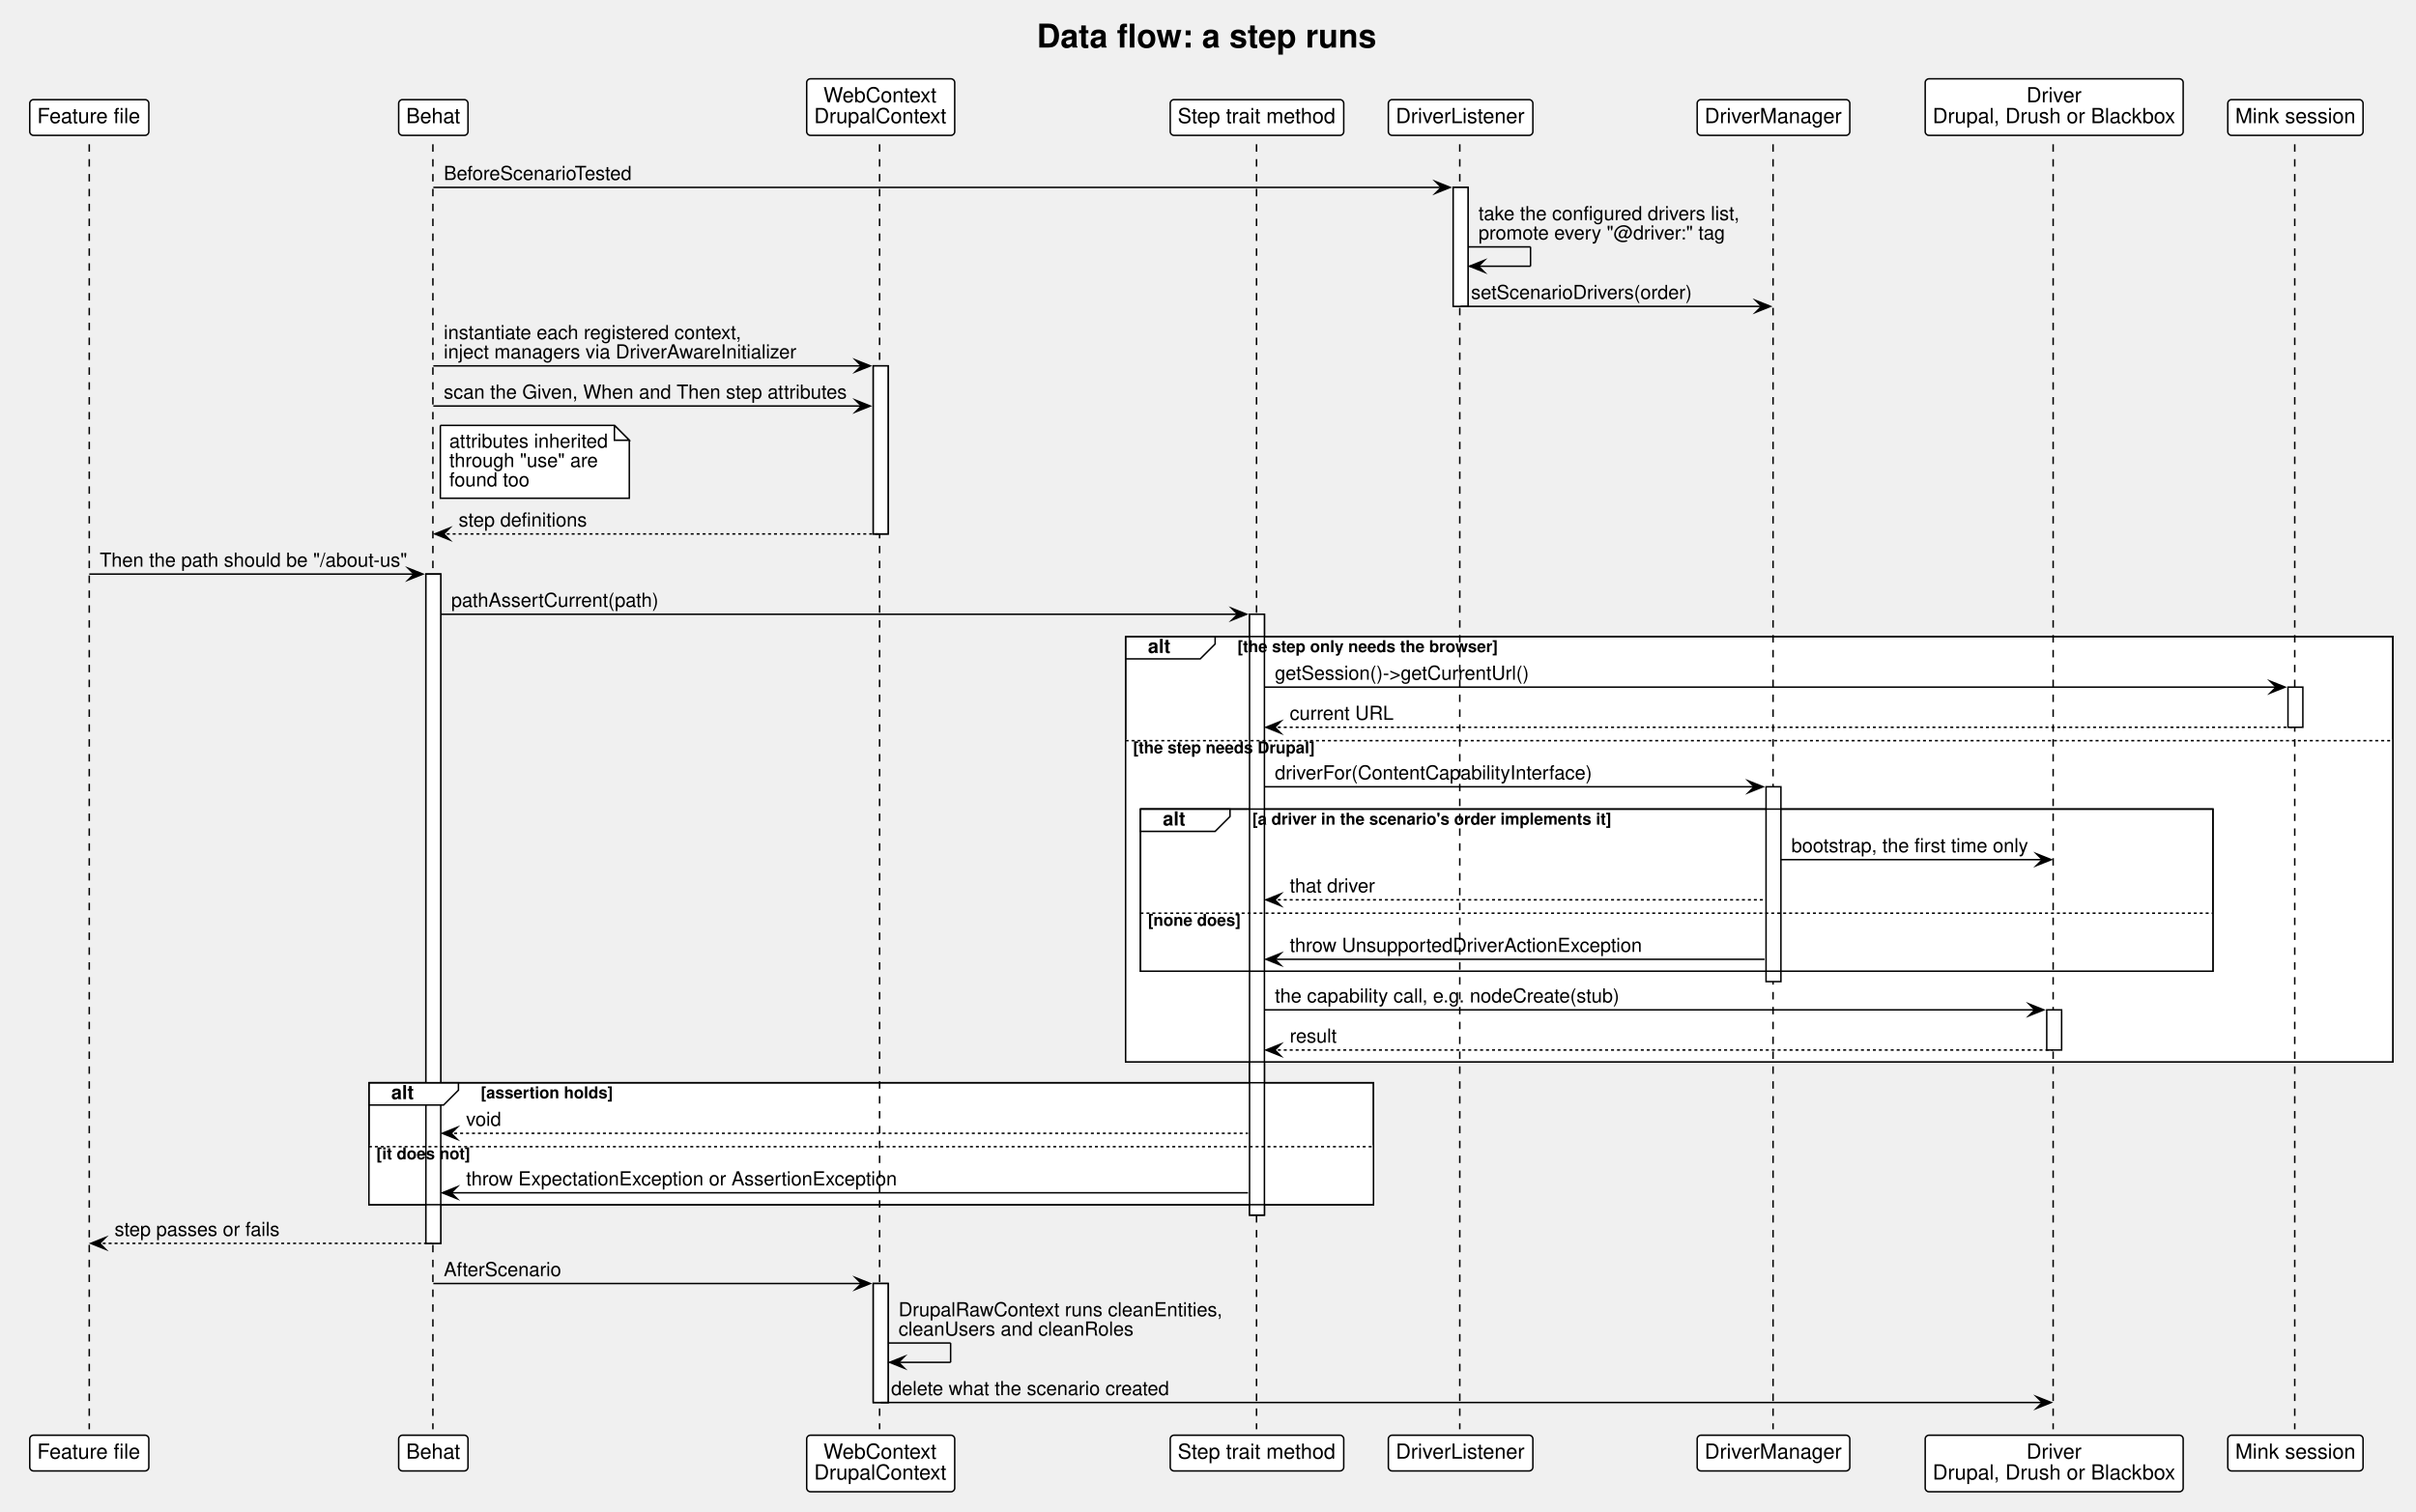
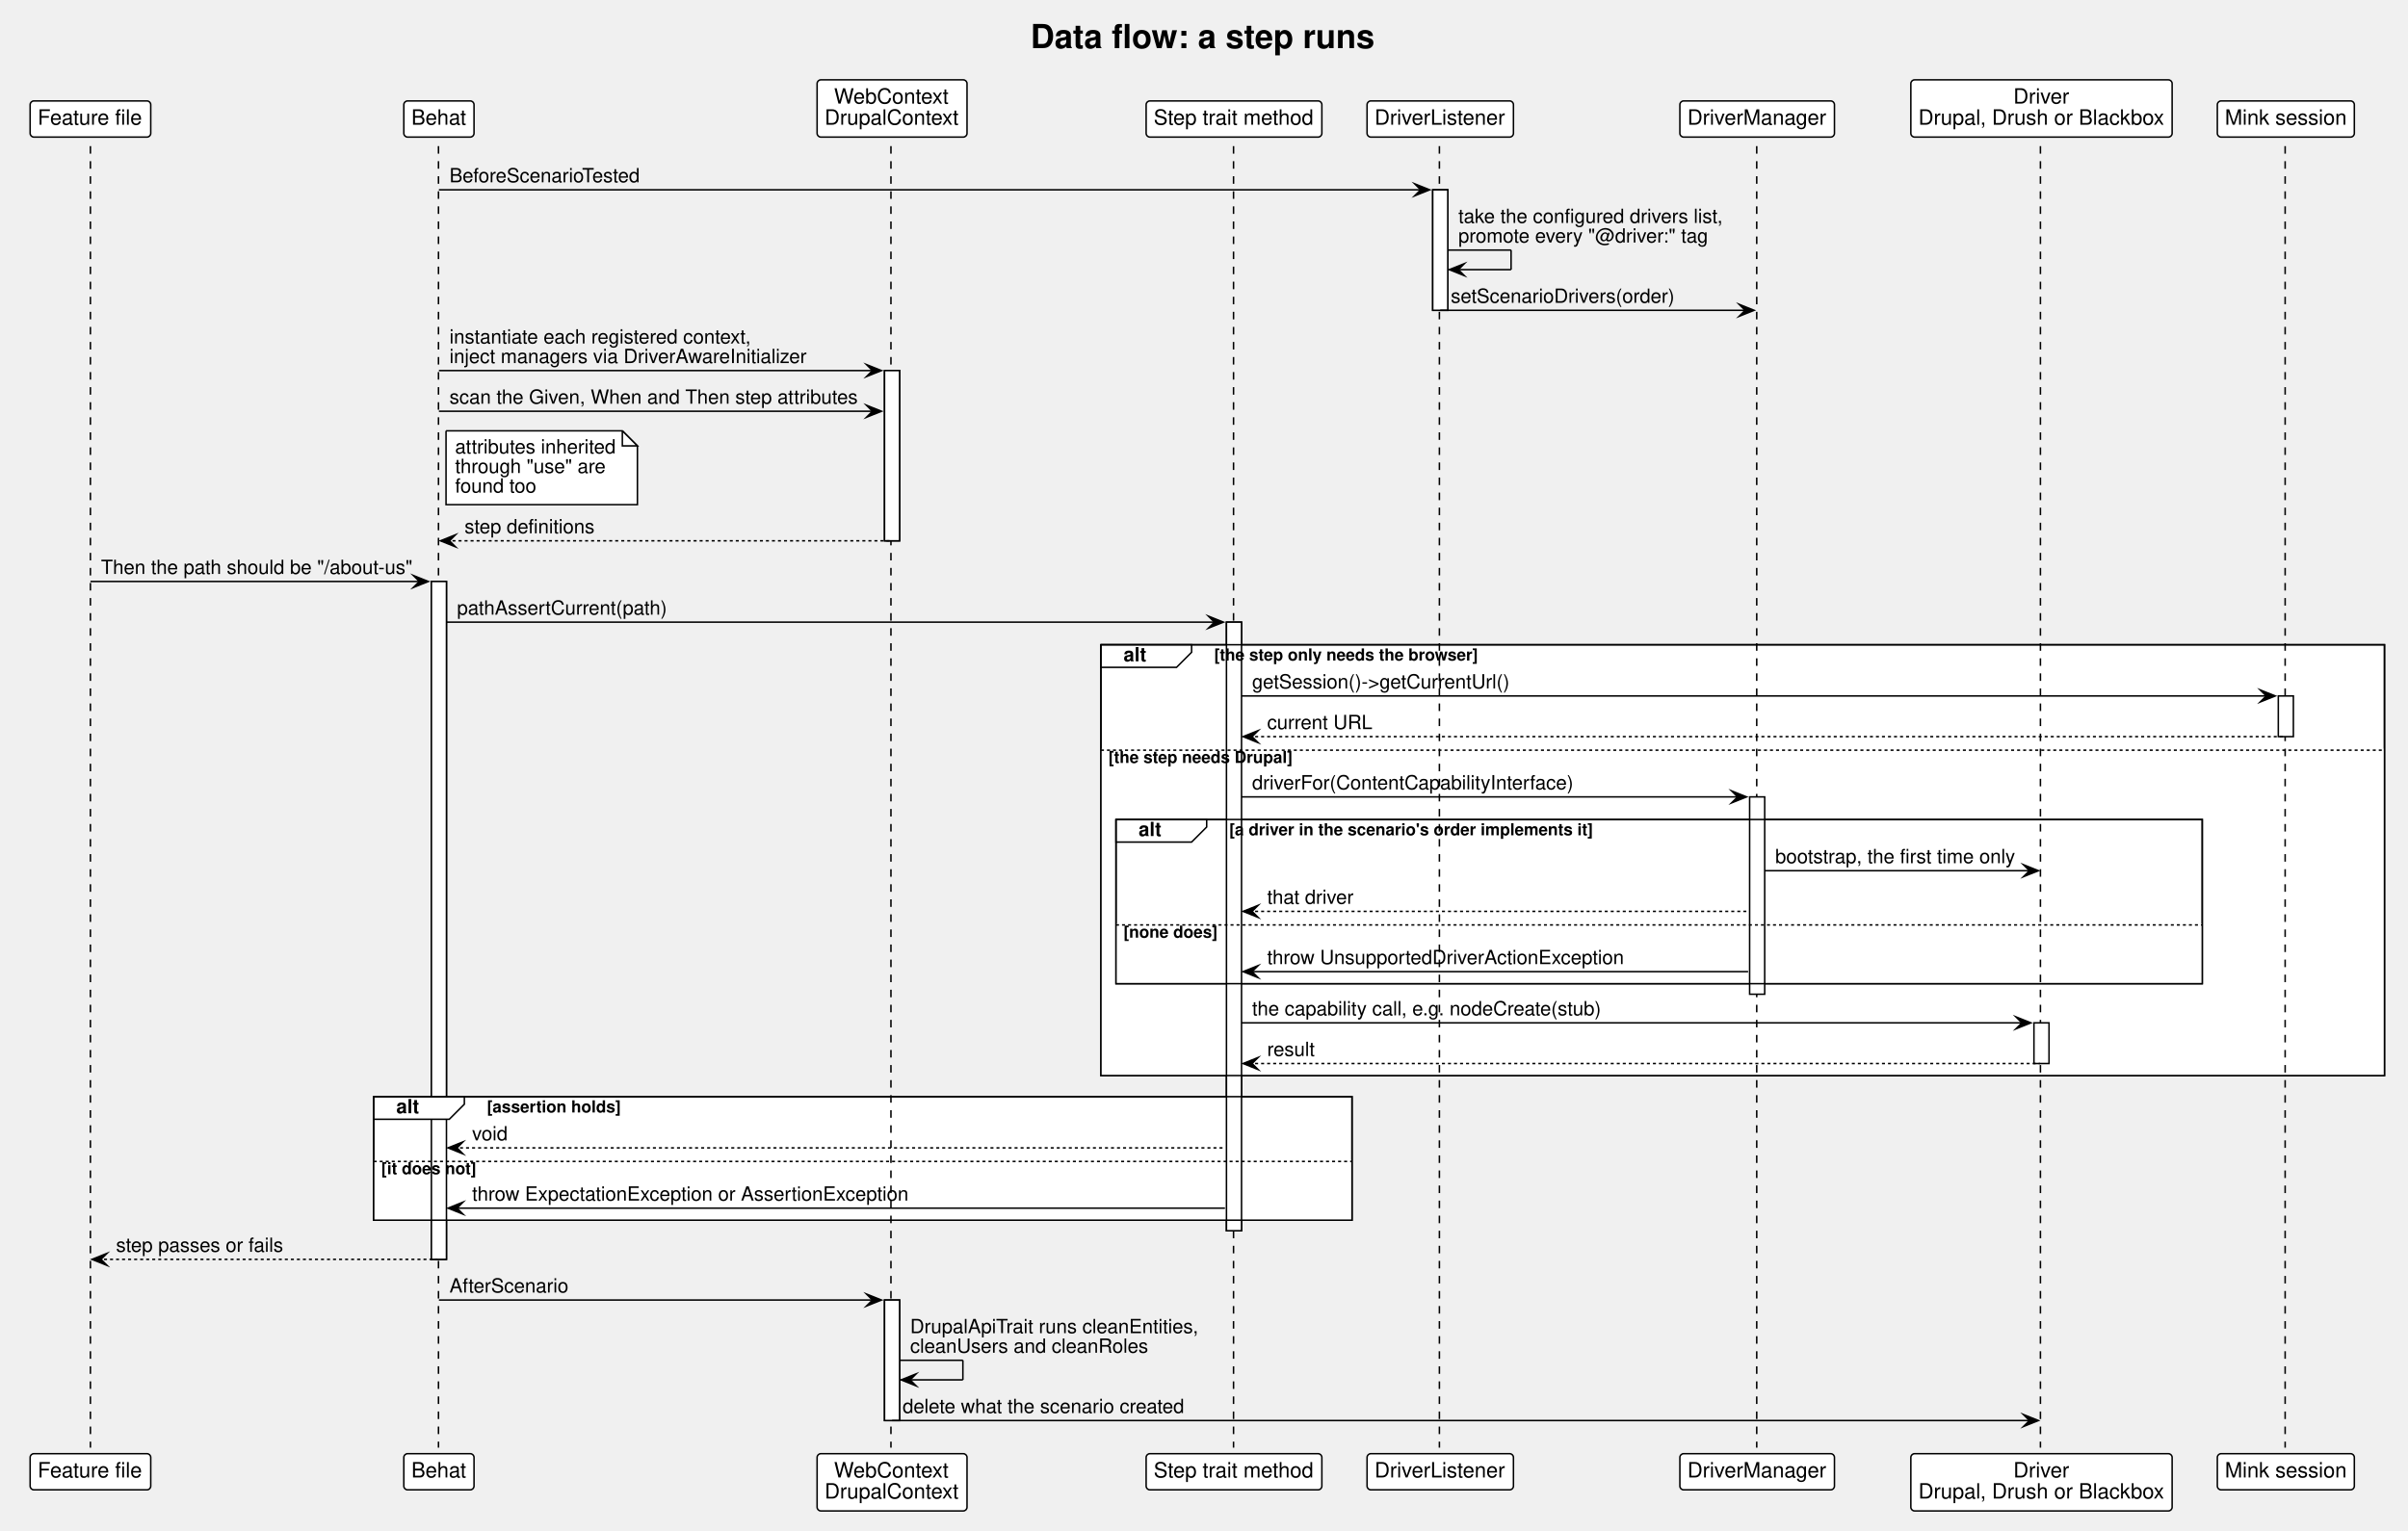
- <svg xmlns="http://www.w3.org/2000/svg" contentStyleType="text/css" data-diagram-type="SEQUENCE" height="1016px" preserveAspectRatio="none" style="width:1624px;height:1016px;background:#FFFFFF;" version="1.1" viewBox="0 0 1624 1016" width="1624px" zoomAndPan="magnify">
+ <svg xmlns="http://www.w3.org/2000/svg" contentStyleType="text/css" data-diagram-type="SEQUENCE" height="1016px" preserveAspectRatio="none" style="width:1598px;height:1016px;background:#FFFFFF;" version="1.1" viewBox="0 0 1598 1016" width="1598px" zoomAndPan="magnify">
  <defs />
  <g>
    <g class="title" data-source-line="11">
-       <text fill="#000000" font-family="Helvetica" font-size="22" font-weight="700" lengthAdjust="spacing" textLength="228.594" x="696.908" y="31.94">Data flow: a step runs</text>
+       <text fill="#000000" font-family="Helvetica" font-size="22" font-weight="700" lengthAdjust="spacing" textLength="228.594" x="683.898" y="31.94">Data flow: a step runs</text>
    </g>
    <g>
      <rect fill="#FFFFFF" height="450" style="stroke:#000000;stroke-width:1;" width="10" x="286.281" y="386" />
    </g>
    <g>
      <rect fill="#FFFFFF" height="113" style="stroke:#000000;stroke-width:1;" width="10" x="586.992" y="246" />
    </g>
    <g>
      <rect fill="#FFFFFF" height="80" style="stroke:#000000;stroke-width:1;" width="10" x="586.992" y="863" />
    </g>
    <g>
-       <rect fill="#FFFFFF" height="404" style="stroke:#000000;stroke-width:1;" width="10" x="839.929" y="413" />
-     </g>
-     <g>
-       <rect fill="#FFFFFF" height="80" style="stroke:#000000;stroke-width:1;" width="10" x="976.805" y="126" />
-     </g>
-     <g>
-       <rect fill="#FFFFFF" height="131" style="stroke:#000000;stroke-width:1;" width="10" x="1187.111" y="529" />
-     </g>
-     <g>
-       <rect fill="#FFFFFF" height="27" style="stroke:#000000;stroke-width:1;" width="10" x="1375.793" y="679" />
-     </g>
-     <g>
-       <rect fill="#FFFFFF" height="27" style="stroke:#000000;stroke-width:1;" width="10" x="1537.951" y="462" />
-     </g>
-     <rect fill="#FFFFFF" height="286" style="stroke:#000000;stroke-width:1;" width="851.787" x="756.623" y="428" />
-     <rect fill="#FFFFFF" height="217" style="stroke:none;stroke-width:1;" width="851.787" x="756.623" y="497" />
-     <rect fill="#FFFFFF" height="109" style="stroke:#000000;stroke-width:1;" width="720.87" x="766.623" y="544" />
-     <rect fill="#FFFFFF" height="40" style="stroke:none;stroke-width:1;" width="720.87" x="766.623" y="613" />
-     <rect fill="#FFFFFF" height="82" style="stroke:#000000;stroke-width:1;" width="675.248" x="247.988" y="728" />
-     <rect fill="#FFFFFF" height="40" style="stroke:none;stroke-width:1;" width="675.248" x="247.988" y="770" />
+       <rect fill="#FFFFFF" height="404" style="stroke:#000000;stroke-width:1;" width="10" x="813.91" y="413" />
+     </g>
+     <g>
+       <rect fill="#FFFFFF" height="80" style="stroke:#000000;stroke-width:1;" width="10" x="950.786" y="126" />
+     </g>
+     <g>
+       <rect fill="#FFFFFF" height="131" style="stroke:#000000;stroke-width:1;" width="10" x="1161.092" y="529" />
+     </g>
+     <g>
+       <rect fill="#FFFFFF" height="27" style="stroke:#000000;stroke-width:1;" width="10" x="1349.773" y="679" />
+     </g>
+     <g>
+       <rect fill="#FFFFFF" height="27" style="stroke:#000000;stroke-width:1;" width="10" x="1511.932" y="462" />
+     </g>
+     <rect fill="#FFFFFF" height="286" style="stroke:#000000;stroke-width:1;" width="851.787" x="730.604" y="428" />
+     <rect fill="#FFFFFF" height="217" style="stroke:none;stroke-width:1;" width="851.787" x="730.604" y="497" />
+     <rect fill="#FFFFFF" height="109" style="stroke:#000000;stroke-width:1;" width="720.87" x="740.604" y="544" />
+     <rect fill="#FFFFFF" height="40" style="stroke:none;stroke-width:1;" width="720.87" x="740.604" y="613" />
+     <rect fill="#FFFFFF" height="82" style="stroke:#000000;stroke-width:1;" width="649.229" x="247.988" y="728" />
+     <rect fill="#FFFFFF" height="40" style="stroke:none;stroke-width:1;" width="649.229" x="247.988" y="770" />
    <g class="participant-lifeline" data-entity-uid="part1" data-qualified-name="Feature" data-source-line="13" id="part1-lifeline">
      <g>
        <rect fill="#000000" fill-opacity="0" height="864" width="8" x="56.017" y="97" />
        <line style="stroke:#000000;stroke-width:1;stroke-dasharray:5,5;" x1="60" x2="60" y1="97" y2="961" />
      </g>
    </g>
    <g class="participant-lifeline" data-entity-uid="part2" data-qualified-name="Behat" data-source-line="14" id="part2-lifeline">
      <g>
        <rect fill="#000000" fill-opacity="0" height="864" width="8" x="287.281" y="97" />
        <line style="stroke:#000000;stroke-width:1;stroke-dasharray:5,5;" x1="290.988" x2="290.988" y1="97" y2="961" />
      </g>
    </g>
    <g class="participant-lifeline" data-entity-uid="part3" data-qualified-name="Ctx" data-source-line="15" id="part3-lifeline">
      <g>
        <rect fill="#000000" fill-opacity="0" height="864" width="8" x="587.992" y="97" />
        <line style="stroke:#000000;stroke-width:1;stroke-dasharray:5,5;" x1="591.248" x2="591.248" y1="97" y2="961" />
      </g>
    </g>
    <g class="participant-lifeline" data-entity-uid="part4" data-qualified-name="Trait" data-source-line="16" id="part4-lifeline">
      <g>
-         <rect fill="#000000" fill-opacity="0" height="864" width="8" x="840.929" y="97" />
-         <line style="stroke:#000000;stroke-width:1;stroke-dasharray:5,5;" x1="844.623" x2="844.623" y1="97" y2="961" />
+         <rect fill="#000000" fill-opacity="0" height="864" width="8" x="814.91" y="97" />
+         <line style="stroke:#000000;stroke-width:1;stroke-dasharray:5,5;" x1="818.604" x2="818.604" y1="97" y2="961" />
      </g>
    </g>
    <g class="participant-lifeline" data-entity-uid="part5" data-qualified-name="Listener" data-source-line="17" id="part5-lifeline">
      <g>
-         <rect fill="#000000" fill-opacity="0" height="864" width="8" x="977.805" y="97" />
-         <line style="stroke:#000000;stroke-width:1;stroke-dasharray:5,5;" x1="981.236" x2="981.236" y1="97" y2="961" />
+         <rect fill="#000000" fill-opacity="0" height="864" width="8" x="951.786" y="97" />
+         <line style="stroke:#000000;stroke-width:1;stroke-dasharray:5,5;" x1="955.217" x2="955.217" y1="97" y2="961" />
      </g>
    </g>
    <g class="participant-lifeline" data-entity-uid="part6" data-qualified-name="DM" data-source-line="18" id="part6-lifeline">
      <g>
-         <rect fill="#000000" fill-opacity="0" height="864" width="8" x="1188.111" y="97" />
-         <line style="stroke:#000000;stroke-width:1;stroke-dasharray:5,5;" x1="1191.818" x2="1191.818" y1="97" y2="961" />
+         <rect fill="#000000" fill-opacity="0" height="864" width="8" x="1162.092" y="97" />
+         <line style="stroke:#000000;stroke-width:1;stroke-dasharray:5,5;" x1="1165.799" x2="1165.799" y1="97" y2="961" />
      </g>
    </g>
    <g class="participant-lifeline" data-entity-uid="part7" data-qualified-name="Driver" data-source-line="19" id="part7-lifeline">
      <g>
-         <rect fill="#000000" fill-opacity="0" height="864" width="8" x="1376.793" y="97" />
-         <line style="stroke:#000000;stroke-width:1;stroke-dasharray:5,5;" x1="1380.093" x2="1380.093" y1="97" y2="961" />
+         <rect fill="#000000" fill-opacity="0" height="864" width="8" x="1350.773" y="97" />
+         <line style="stroke:#000000;stroke-width:1;stroke-dasharray:5,5;" x1="1354.074" x2="1354.074" y1="97" y2="961" />
      </g>
    </g>
    <g class="participant-lifeline" data-entity-uid="part8" data-qualified-name="Mink" data-source-line="20" id="part8-lifeline">
      <g>
-         <rect fill="#000000" fill-opacity="0" height="864" width="8" x="1538.951" y="97" />
-         <line style="stroke:#000000;stroke-width:1;stroke-dasharray:5,5;" x1="1542.492" x2="1542.492" y1="97" y2="961" />
+         <rect fill="#000000" fill-opacity="0" height="864" width="8" x="1512.932" y="97" />
+         <line style="stroke:#000000;stroke-width:1;stroke-dasharray:5,5;" x1="1516.473" x2="1516.473" y1="97" y2="961" />
      </g>
    </g>
    <g class="participant participant-head" data-entity-uid="part1" data-qualified-name="Feature" data-source-line="13" id="part1-head">
      <rect fill="#FFFFFF" height="24" rx="2.5" ry="2.5" style="stroke:#000000;stroke-width:1;" width="80.034" x="20" y="67" />
      <text fill="#000000" font-family="Helvetica" font-size="14" lengthAdjust="spacing" textLength="70.034" x="25" y="82.78">Feature file</text>
    </g>
    <g class="participant participant-tail" data-entity-uid="part1" data-qualified-name="Feature" data-source-line="13" id="part1-tail">
      <rect fill="#FFFFFF" height="24" rx="2.5" ry="2.5" style="stroke:#000000;stroke-width:1;" width="80.034" x="20" y="965" />
      <text fill="#000000" font-family="Helvetica" font-size="14" lengthAdjust="spacing" textLength="70.034" x="25" y="980.78">Feature file</text>
    </g>
    <g class="participant participant-head" data-entity-uid="part2" data-qualified-name="Behat" data-source-line="14" id="part2-head">
      <rect fill="#FFFFFF" height="24" rx="2.5" ry="2.5" style="stroke:#000000;stroke-width:1;" width="46.586" x="267.988" y="67" />
      <text fill="#000000" font-family="Helvetica" font-size="14" lengthAdjust="spacing" textLength="36.586" x="272.988" y="82.78">Behat</text>
    </g>
    <g class="participant participant-tail" data-entity-uid="part2" data-qualified-name="Behat" data-source-line="14" id="part2-tail">
      <rect fill="#FFFFFF" height="24" rx="2.5" ry="2.5" style="stroke:#000000;stroke-width:1;" width="46.586" x="267.988" y="965" />
      <text fill="#000000" font-family="Helvetica" font-size="14" lengthAdjust="spacing" textLength="36.586" x="272.988" y="980.78">Behat</text>
    </g>
    <g class="participant participant-head" data-entity-uid="part3" data-qualified-name="Ctx" data-source-line="15" id="part3-head">
      <rect fill="#FFFFFF" height="38" rx="2.5" ry="2.5" style="stroke:#000000;stroke-width:1;" width="99.489" x="542.248" y="53" />
      <text fill="#000000" font-family="Helvetica" font-size="14" lengthAdjust="spacing" textLength="77.034" x="553.475" y="68.78">WebContext</text>
      <text fill="#000000" font-family="Helvetica" font-size="14" lengthAdjust="spacing" textLength="89.489" x="547.248" y="82.78">DrupalContext</text>
    </g>
    <g class="participant participant-tail" data-entity-uid="part3" data-qualified-name="Ctx" data-source-line="15" id="part3-tail">
      <rect fill="#FFFFFF" height="38" rx="2.5" ry="2.5" style="stroke:#000000;stroke-width:1;" width="99.489" x="542.248" y="965" />
      <text fill="#000000" font-family="Helvetica" font-size="14" lengthAdjust="spacing" textLength="77.034" x="553.475" y="980.78">WebContext</text>
      <text fill="#000000" font-family="Helvetica" font-size="14" lengthAdjust="spacing" textLength="89.489" x="547.248" y="994.78">DrupalContext</text>
    </g>
    <g class="participant participant-head" data-entity-uid="part4" data-qualified-name="Trait" data-source-line="16" id="part4-head">
-       <rect fill="#FFFFFF" height="24" rx="2.5" ry="2.5" style="stroke:#000000;stroke-width:1;" width="116.613" x="786.623" y="67" />
-       <text fill="#000000" font-family="Helvetica" font-size="14" lengthAdjust="spacing" textLength="106.613" x="791.623" y="82.78">Step trait method</text>
+       <rect fill="#FFFFFF" height="24" rx="2.5" ry="2.5" style="stroke:#000000;stroke-width:1;" width="116.613" x="760.604" y="67" />
+       <text fill="#000000" font-family="Helvetica" font-size="14" lengthAdjust="spacing" textLength="106.613" x="765.604" y="82.78">Step trait method</text>
    </g>
    <g class="participant participant-tail" data-entity-uid="part4" data-qualified-name="Trait" data-source-line="16" id="part4-tail">
-       <rect fill="#FFFFFF" height="24" rx="2.5" ry="2.5" style="stroke:#000000;stroke-width:1;" width="116.613" x="786.623" y="965" />
-       <text fill="#000000" font-family="Helvetica" font-size="14" lengthAdjust="spacing" textLength="106.613" x="791.623" y="980.78">Step trait method</text>
+       <rect fill="#FFFFFF" height="24" rx="2.5" ry="2.5" style="stroke:#000000;stroke-width:1;" width="116.613" x="760.604" y="965" />
+       <text fill="#000000" font-family="Helvetica" font-size="14" lengthAdjust="spacing" textLength="106.613" x="765.604" y="980.78">Step trait method</text>
    </g>
    <g class="participant participant-head" data-entity-uid="part5" data-qualified-name="Listener" data-source-line="17" id="part5-head">
-       <rect fill="#FFFFFF" height="24" rx="2.5" ry="2.5" style="stroke:#000000;stroke-width:1;" width="97.138" x="933.236" y="67" />
-       <text fill="#000000" font-family="Helvetica" font-size="14" lengthAdjust="spacing" textLength="87.138" x="938.236" y="82.78">DriverListener</text>
+       <rect fill="#FFFFFF" height="24" rx="2.5" ry="2.5" style="stroke:#000000;stroke-width:1;" width="97.138" x="907.217" y="67" />
+       <text fill="#000000" font-family="Helvetica" font-size="14" lengthAdjust="spacing" textLength="87.138" x="912.217" y="82.78">DriverListener</text>
    </g>
    <g class="participant participant-tail" data-entity-uid="part5" data-qualified-name="Listener" data-source-line="17" id="part5-tail">
-       <rect fill="#FFFFFF" height="24" rx="2.5" ry="2.5" style="stroke:#000000;stroke-width:1;" width="97.138" x="933.236" y="965" />
-       <text fill="#000000" font-family="Helvetica" font-size="14" lengthAdjust="spacing" textLength="87.138" x="938.236" y="980.78">DriverListener</text>
+       <rect fill="#FFFFFF" height="24" rx="2.5" ry="2.5" style="stroke:#000000;stroke-width:1;" width="97.138" x="907.217" y="965" />
+       <text fill="#000000" font-family="Helvetica" font-size="14" lengthAdjust="spacing" textLength="87.138" x="912.217" y="980.78">DriverListener</text>
    </g>
    <g class="participant participant-head" data-entity-uid="part6" data-qualified-name="DM" data-source-line="18" id="part6-head">
-       <rect fill="#FFFFFF" height="24" rx="2.5" ry="2.5" style="stroke:#000000;stroke-width:1;" width="102.586" x="1140.818" y="67" />
-       <text fill="#000000" font-family="Helvetica" font-size="14" lengthAdjust="spacing" textLength="92.586" x="1145.818" y="82.78">DriverManager</text>
+       <rect fill="#FFFFFF" height="24" rx="2.5" ry="2.5" style="stroke:#000000;stroke-width:1;" width="102.586" x="1114.799" y="67" />
+       <text fill="#000000" font-family="Helvetica" font-size="14" lengthAdjust="spacing" textLength="92.586" x="1119.799" y="82.78">DriverManager</text>
    </g>
    <g class="participant participant-tail" data-entity-uid="part6" data-qualified-name="DM" data-source-line="18" id="part6-tail">
-       <rect fill="#FFFFFF" height="24" rx="2.5" ry="2.5" style="stroke:#000000;stroke-width:1;" width="102.586" x="1140.818" y="965" />
-       <text fill="#000000" font-family="Helvetica" font-size="14" lengthAdjust="spacing" textLength="92.586" x="1145.818" y="980.78">DriverManager</text>
+       <rect fill="#FFFFFF" height="24" rx="2.5" ry="2.5" style="stroke:#000000;stroke-width:1;" width="102.586" x="1114.799" y="965" />
+       <text fill="#000000" font-family="Helvetica" font-size="14" lengthAdjust="spacing" textLength="92.586" x="1119.799" y="980.78">DriverManager</text>
    </g>
    <g class="participant participant-head" data-entity-uid="part7" data-qualified-name="Driver" data-source-line="19" id="part7-head">
-       <rect fill="#FFFFFF" height="38" rx="2.5" ry="2.5" style="stroke:#000000;stroke-width:1;" width="173.399" x="1294.093" y="53" />
-       <text fill="#000000" font-family="Helvetica" font-size="14" lengthAdjust="spacing" textLength="37.331" x="1362.127" y="68.78">Driver</text>
-       <text fill="#000000" font-family="Helvetica" font-size="14" lengthAdjust="spacing" textLength="163.399" x="1299.093" y="82.78">Drupal, Drush or Blackbox</text>
+       <rect fill="#FFFFFF" height="38" rx="2.5" ry="2.5" style="stroke:#000000;stroke-width:1;" width="173.399" x="1268.074" y="53" />
+       <text fill="#000000" font-family="Helvetica" font-size="14" lengthAdjust="spacing" textLength="37.331" x="1336.108" y="68.78">Driver</text>
+       <text fill="#000000" font-family="Helvetica" font-size="14" lengthAdjust="spacing" textLength="163.399" x="1273.074" y="82.78">Drupal, Drush or Blackbox</text>
    </g>
    <g class="participant participant-tail" data-entity-uid="part7" data-qualified-name="Driver" data-source-line="19" id="part7-tail">
-       <rect fill="#FFFFFF" height="38" rx="2.5" ry="2.5" style="stroke:#000000;stroke-width:1;" width="173.399" x="1294.093" y="965" />
-       <text fill="#000000" font-family="Helvetica" font-size="14" lengthAdjust="spacing" textLength="37.331" x="1362.127" y="980.78">Driver</text>
-       <text fill="#000000" font-family="Helvetica" font-size="14" lengthAdjust="spacing" textLength="163.399" x="1299.093" y="994.78">Drupal, Drush or Blackbox</text>
+       <rect fill="#FFFFFF" height="38" rx="2.5" ry="2.5" style="stroke:#000000;stroke-width:1;" width="173.399" x="1268.074" y="965" />
+       <text fill="#000000" font-family="Helvetica" font-size="14" lengthAdjust="spacing" textLength="37.331" x="1336.108" y="980.78">Driver</text>
+       <text fill="#000000" font-family="Helvetica" font-size="14" lengthAdjust="spacing" textLength="163.399" x="1273.074" y="994.78">Drupal, Drush or Blackbox</text>
    </g>
    <g class="participant participant-head" data-entity-uid="part8" data-qualified-name="Mink" data-source-line="20" id="part8-head">
-       <rect fill="#FFFFFF" height="24" rx="2.5" ry="2.5" style="stroke:#000000;stroke-width:1;" width="90.917" x="1497.492" y="67" />
-       <text fill="#000000" font-family="Helvetica" font-size="14" lengthAdjust="spacing" textLength="80.917" x="1502.492" y="82.78">Mink session</text>
+       <rect fill="#FFFFFF" height="24" rx="2.5" ry="2.5" style="stroke:#000000;stroke-width:1;" width="90.917" x="1471.473" y="67" />
+       <text fill="#000000" font-family="Helvetica" font-size="14" lengthAdjust="spacing" textLength="80.917" x="1476.473" y="82.78">Mink session</text>
    </g>
    <g class="participant participant-tail" data-entity-uid="part8" data-qualified-name="Mink" data-source-line="20" id="part8-tail">
-       <rect fill="#FFFFFF" height="24" rx="2.5" ry="2.5" style="stroke:#000000;stroke-width:1;" width="90.917" x="1497.492" y="965" />
-       <text fill="#000000" font-family="Helvetica" font-size="14" lengthAdjust="spacing" textLength="80.917" x="1502.492" y="980.78">Mink session</text>
+       <rect fill="#FFFFFF" height="24" rx="2.5" ry="2.5" style="stroke:#000000;stroke-width:1;" width="90.917" x="1471.473" y="965" />
+       <text fill="#000000" font-family="Helvetica" font-size="14" lengthAdjust="spacing" textLength="80.917" x="1476.473" y="980.78">Mink session</text>
    </g>
    <g>
      <rect fill="#FFFFFF" height="450" style="stroke:#000000;stroke-width:1;" width="10" x="286.281" y="386" />
    </g>
    <g>
      <rect fill="#FFFFFF" height="113" style="stroke:#000000;stroke-width:1;" width="10" x="586.992" y="246" />
    </g>
    <g>
      <rect fill="#FFFFFF" height="80" style="stroke:#000000;stroke-width:1;" width="10" x="586.992" y="863" />
    </g>
    <g>
-       <rect fill="#FFFFFF" height="404" style="stroke:#000000;stroke-width:1;" width="10" x="839.929" y="413" />
-     </g>
-     <g>
-       <rect fill="#FFFFFF" height="80" style="stroke:#000000;stroke-width:1;" width="10" x="976.805" y="126" />
-     </g>
-     <g>
-       <rect fill="#FFFFFF" height="131" style="stroke:#000000;stroke-width:1;" width="10" x="1187.111" y="529" />
-     </g>
-     <g>
-       <rect fill="#FFFFFF" height="27" style="stroke:#000000;stroke-width:1;" width="10" x="1375.793" y="679" />
-     </g>
-     <g>
-       <rect fill="#FFFFFF" height="27" style="stroke:#000000;stroke-width:1;" width="10" x="1537.951" y="462" />
+       <rect fill="#FFFFFF" height="404" style="stroke:#000000;stroke-width:1;" width="10" x="813.91" y="413" />
+     </g>
+     <g>
+       <rect fill="#FFFFFF" height="80" style="stroke:#000000;stroke-width:1;" width="10" x="950.786" y="126" />
+     </g>
+     <g>
+       <rect fill="#FFFFFF" height="131" style="stroke:#000000;stroke-width:1;" width="10" x="1161.092" y="529" />
+     </g>
+     <g>
+       <rect fill="#FFFFFF" height="27" style="stroke:#000000;stroke-width:1;" width="10" x="1349.773" y="679" />
+     </g>
+     <g>
+       <rect fill="#FFFFFF" height="27" style="stroke:#000000;stroke-width:1;" width="10" x="1511.932" y="462" />
    </g>
    <g class="message" data-entity-1="part2" data-entity-2="part5" data-source-line="22" id="msg1">
-       <polygon fill="#000000" points="964.805,122,974.805,126,964.805,130,968.805,126" style="stroke:#000000;stroke-width:1;stroke-linejoin:miter;stroke-miterlimit:10;" />
-       <line style="stroke:#000000;stroke-width:1;" x1="291.281" x2="970.805" y1="126" y2="126" />
+       <polygon fill="#000000" points="938.786,122,948.786,126,938.786,130,942.786,126" style="stroke:#000000;stroke-width:1;stroke-linejoin:miter;stroke-miterlimit:10;" />
+       <line style="stroke:#000000;stroke-width:1;" x1="291.281" x2="944.786" y1="126" y2="126" />
      <text fill="#000000" font-family="Helvetica" font-size="13" lengthAdjust="spacing" textLength="129.352" x="298.281" y="121.01">BeforeScenarioTested</text>
    </g>
    <g class="message" data-entity-1="part5" data-entity-2="part5" data-source-line="24" id="msg2">
-       <line style="stroke:#000000;stroke-width:1;" x1="986.805" x2="1028.805" y1="166" y2="166" />
-       <line style="stroke:#000000;stroke-width:1;" x1="1028.805" x2="1028.805" y1="166" y2="179" />
-       <line style="stroke:#000000;stroke-width:1;" x1="987.805" x2="1028.805" y1="179" y2="179" />
-       <polygon fill="#000000" points="997.805,175,987.805,179,997.805,183,993.805,179" style="stroke:#000000;stroke-width:1;stroke-linejoin:miter;stroke-miterlimit:10;" />
-       <text fill="#000000" font-family="Helvetica" font-size="13" lengthAdjust="spacing" textLength="176.306" x="993.805" y="148.01">take the configured drivers list,</text>
-       <text fill="#000000" font-family="Helvetica" font-size="13" lengthAdjust="spacing" textLength="166.931" x="993.805" y="161.01">promote every "@driver:" tag</text>
+       <line style="stroke:#000000;stroke-width:1;" x1="960.786" x2="1002.786" y1="166" y2="166" />
+       <line style="stroke:#000000;stroke-width:1;" x1="1002.786" x2="1002.786" y1="166" y2="179" />
+       <line style="stroke:#000000;stroke-width:1;" x1="961.786" x2="1002.786" y1="179" y2="179" />
+       <polygon fill="#000000" points="971.786,175,961.786,179,971.786,183,967.786,179" style="stroke:#000000;stroke-width:1;stroke-linejoin:miter;stroke-miterlimit:10;" />
+       <text fill="#000000" font-family="Helvetica" font-size="13" lengthAdjust="spacing" textLength="176.306" x="967.786" y="148.01">take the configured drivers list,</text>
+       <text fill="#000000" font-family="Helvetica" font-size="13" lengthAdjust="spacing" textLength="166.931" x="967.786" y="161.01">promote every "@driver:" tag</text>
    </g>
    <g class="message" data-entity-1="part5" data-entity-2="part6" data-source-line="25" id="msg3">
-       <polygon fill="#000000" points="1180.111,202,1190.111,206,1180.111,210,1184.111,206" style="stroke:#000000;stroke-width:1;stroke-linejoin:miter;stroke-miterlimit:10;" />
-       <line style="stroke:#000000;stroke-width:1;" x1="981.805" x2="1186.111" y1="206" y2="206" />
-       <text fill="#000000" font-family="Helvetica" font-size="13" lengthAdjust="spacing" textLength="148.821" x="988.805" y="201.01">setScenarioDrivers(order)</text>
+       <polygon fill="#000000" points="1154.092,202,1164.092,206,1154.092,210,1158.092,206" style="stroke:#000000;stroke-width:1;stroke-linejoin:miter;stroke-miterlimit:10;" />
+       <line style="stroke:#000000;stroke-width:1;" x1="955.786" x2="1160.092" y1="206" y2="206" />
+       <text fill="#000000" font-family="Helvetica" font-size="13" lengthAdjust="spacing" textLength="148.821" x="962.786" y="201.01">setScenarioDrivers(order)</text>
    </g>
    <g class="message" data-entity-1="part2" data-entity-2="part3" data-source-line="28" id="msg4">
      <polygon fill="#000000" points="574.992,242,584.992,246,574.992,250,578.992,246" style="stroke:#000000;stroke-width:1;stroke-linejoin:miter;stroke-miterlimit:10;" />
      <line style="stroke:#000000;stroke-width:1;" x1="291.281" x2="580.992" y1="246" y2="246" />
      <text fill="#000000" font-family="Helvetica" font-size="13" lengthAdjust="spacing" textLength="201.621" x="298.281" y="228.01">instantiate each registered context,</text>
      <text fill="#000000" font-family="Helvetica" font-size="13" lengthAdjust="spacing" textLength="238.418" x="298.281" y="241.01">inject managers via DriverAwareInitializer</text>
    </g>
    <g class="message" data-entity-1="part2" data-entity-2="part3" data-source-line="30" id="msg5">
      <polygon fill="#000000" points="574.992,269,584.992,273,574.992,277,578.992,273" style="stroke:#000000;stroke-width:1;stroke-linejoin:miter;stroke-miterlimit:10;" />
      <line style="stroke:#000000;stroke-width:1;" x1="291.281" x2="580.992" y1="273" y2="273" />
      <text fill="#000000" font-family="Helvetica" font-size="13" lengthAdjust="spacing" textLength="271.711" x="298.281" y="268.01">scan the Given, When and Then step attributes</text>
    </g>
    <path d="M296,286 L296,335 L423,335 L423,296 L413,286 L296,286" fill="#FFFFFF" style="stroke:#000000;stroke-width:1;" />
    <path d="M413,286 L413,296 L423,296 L413,286" fill="#FFFFFF" style="stroke:#000000;stroke-width:1;" />
    <text fill="#000000" font-family="Helvetica" font-size="13" lengthAdjust="spacing" textLength="106.952" x="302" y="301.01">attributes inherited</text>
    <text fill="#000000" font-family="Helvetica" font-size="13" lengthAdjust="spacing" textLength="100.293" x="302" y="314.01">through "use" are</text>
    <text fill="#000000" font-family="Helvetica" font-size="13" lengthAdjust="spacing" textLength="54.215" x="302" y="327.01">found too</text>
    <g class="message" data-entity-1="part3" data-entity-2="part2" data-source-line="32" id="msg6">
      <polygon fill="#000000" points="302.281,355,292.281,359,302.281,363,298.281,359" style="stroke:#000000;stroke-width:1;stroke-linejoin:miter;stroke-miterlimit:10;" />
      <line style="stroke:#000000;stroke-width:1;stroke-dasharray:2,2;" x1="296.281" x2="590.992" y1="359" y2="359" />
      <text fill="#000000" font-family="Helvetica" font-size="13" lengthAdjust="spacing" textLength="86.722" x="308.281" y="354.01">step definitions</text>
    </g>
    <g class="message" data-entity-1="part1" data-entity-2="part2" data-source-line="35" id="msg7">
      <polygon fill="#000000" points="274.281,382,284.281,386,274.281,390,278.281,386" style="stroke:#000000;stroke-width:1;stroke-linejoin:miter;stroke-miterlimit:10;" />
      <line style="stroke:#000000;stroke-width:1;" x1="60.017" x2="280.281" y1="386" y2="386" />
      <text fill="#000000" font-family="Helvetica" font-size="13" lengthAdjust="spacing" textLength="207.264" x="67.017" y="381.01">Then the path should be "/about-us"</text>
    </g>
    <g class="message" data-entity-1="part2" data-entity-2="part4" data-source-line="37" id="msg8">
-       <polygon fill="#000000" points="827.929,409,837.929,413,827.929,417,831.929,413" style="stroke:#000000;stroke-width:1;stroke-linejoin:miter;stroke-miterlimit:10;" />
-       <line style="stroke:#000000;stroke-width:1;" x1="296.281" x2="833.929" y1="413" y2="413" />
+       <polygon fill="#000000" points="801.91,409,811.91,413,801.91,417,805.91,413" style="stroke:#000000;stroke-width:1;stroke-linejoin:miter;stroke-miterlimit:10;" />
+       <line style="stroke:#000000;stroke-width:1;" x1="296.281" x2="807.91" y1="413" y2="413" />
      <text fill="#000000" font-family="Helvetica" font-size="13" lengthAdjust="spacing" textLength="139.452" x="303.281" y="408.01">pathAssertCurrent(path)</text>
    </g>
-     <path d="M756.623,428 L816.793,428 L816.793,433 L806.793,443 L756.623,443 L756.623,428" fill="#FFFFFF" style="stroke:#000000;stroke-width:1;" />
-     <rect fill="none" height="286" style="stroke:#000000;stroke-width:1;" width="851.787" x="756.623" y="428" />
-     <text fill="#000000" font-family="Helvetica" font-size="13" font-weight="700" lengthAdjust="spacing" textLength="15.171" x="771.623" y="439.01">alt</text>
-     <text fill="#000000" font-family="Helvetica" font-size="11" font-weight="700" lengthAdjust="spacing" textLength="175.42" x="831.793" y="438.47">[the step only needs the browser]</text>
+     <path d="M730.604,428 L790.774,428 L790.774,433 L780.774,443 L730.604,443 L730.604,428" fill="#FFFFFF" style="stroke:#000000;stroke-width:1;" />
+     <rect fill="none" height="286" style="stroke:#000000;stroke-width:1;" width="851.787" x="730.604" y="428" />
+     <text fill="#000000" font-family="Helvetica" font-size="13" font-weight="700" lengthAdjust="spacing" textLength="15.171" x="745.604" y="439.01">alt</text>
+     <text fill="#000000" font-family="Helvetica" font-size="11" font-weight="700" lengthAdjust="spacing" textLength="175.42" x="805.774" y="438.47">[the step only needs the browser]</text>
    <g class="message" data-entity-1="part4" data-entity-2="part8" data-source-line="41" id="msg9">
-       <polygon fill="#000000" points="1525.951,458,1535.951,462,1525.951,466,1529.951,462" style="stroke:#000000;stroke-width:1;stroke-linejoin:miter;stroke-miterlimit:10;" />
-       <line style="stroke:#000000;stroke-width:1;" x1="849.929" x2="1531.951" y1="462" y2="462" />
-       <text fill="#000000" font-family="Helvetica" font-size="13" lengthAdjust="spacing" textLength="171.583" x="856.929" y="457.01">getSession()-&gt;getCurrentUrl()</text>
+       <polygon fill="#000000" points="1499.932,458,1509.932,462,1499.932,466,1503.932,462" style="stroke:#000000;stroke-width:1;stroke-linejoin:miter;stroke-miterlimit:10;" />
+       <line style="stroke:#000000;stroke-width:1;" x1="823.91" x2="1505.932" y1="462" y2="462" />
+       <text fill="#000000" font-family="Helvetica" font-size="13" lengthAdjust="spacing" textLength="171.583" x="830.91" y="457.01">getSession()-&gt;getCurrentUrl()</text>
    </g>
    <g class="message" data-entity-1="part8" data-entity-2="part4" data-source-line="43" id="msg10">
-       <polygon fill="#000000" points="860.929,485,850.929,489,860.929,493,856.929,489" style="stroke:#000000;stroke-width:1;stroke-linejoin:miter;stroke-miterlimit:10;" />
-       <line style="stroke:#000000;stroke-width:1;stroke-dasharray:2,2;" x1="854.929" x2="1541.951" y1="489" y2="489" />
-       <text fill="#000000" font-family="Helvetica" font-size="13" lengthAdjust="spacing" textLength="70.078" x="866.929" y="484.01">current URL</text>
-     </g>
-     <line style="stroke:#000000;stroke-width:1;stroke-dasharray:2,2;" x1="756.623" x2="1608.409" y1="498" y2="498" />
-     <text fill="#000000" font-family="Helvetica" font-size="11" font-weight="700" lengthAdjust="spacing" textLength="122.241" x="761.623" y="506.47">[the step needs Drupal]</text>
+       <polygon fill="#000000" points="834.91,485,824.91,489,834.91,493,830.91,489" style="stroke:#000000;stroke-width:1;stroke-linejoin:miter;stroke-miterlimit:10;" />
+       <line style="stroke:#000000;stroke-width:1;stroke-dasharray:2,2;" x1="828.91" x2="1515.932" y1="489" y2="489" />
+       <text fill="#000000" font-family="Helvetica" font-size="13" lengthAdjust="spacing" textLength="70.078" x="840.91" y="484.01">current URL</text>
+     </g>
+     <line style="stroke:#000000;stroke-width:1;stroke-dasharray:2,2;" x1="730.604" x2="1582.39" y1="498" y2="498" />
+     <text fill="#000000" font-family="Helvetica" font-size="11" font-weight="700" lengthAdjust="spacing" textLength="122.241" x="735.604" y="506.47">[the step needs Drupal]</text>
    <g class="message" data-entity-1="part4" data-entity-2="part6" data-source-line="46" id="msg11">
-       <polygon fill="#000000" points="1175.111,525,1185.111,529,1175.111,533,1179.111,529" style="stroke:#000000;stroke-width:1;stroke-linejoin:miter;stroke-miterlimit:10;" />
-       <line style="stroke:#000000;stroke-width:1;" x1="849.929" x2="1181.111" y1="529" y2="529" />
-       <text fill="#000000" font-family="Helvetica" font-size="13" lengthAdjust="spacing" textLength="213.865" x="856.929" y="524.01">driverFor(ContentCapabilityInterface)</text>
-     </g>
-     <path d="M766.623,544 L826.793,544 L826.793,549 L816.793,559 L766.623,559 L766.623,544" fill="#FFFFFF" style="stroke:#000000;stroke-width:1;" />
-     <rect fill="none" height="109" style="stroke:#000000;stroke-width:1;" width="720.87" x="766.623" y="544" />
-     <text fill="#000000" font-family="Helvetica" font-size="13" font-weight="700" lengthAdjust="spacing" textLength="15.171" x="781.623" y="555.01">alt</text>
-     <text fill="#000000" font-family="Helvetica" font-size="11" font-weight="700" lengthAdjust="spacing" textLength="241.629" x="841.793" y="554.47">[a driver in the scenario's order implements it]</text>
+       <polygon fill="#000000" points="1149.092,525,1159.092,529,1149.092,533,1153.092,529" style="stroke:#000000;stroke-width:1;stroke-linejoin:miter;stroke-miterlimit:10;" />
+       <line style="stroke:#000000;stroke-width:1;" x1="823.91" x2="1155.092" y1="529" y2="529" />
+       <text fill="#000000" font-family="Helvetica" font-size="13" lengthAdjust="spacing" textLength="213.865" x="830.91" y="524.01">driverFor(ContentCapabilityInterface)</text>
+     </g>
+     <path d="M740.604,544 L800.774,544 L800.774,549 L790.774,559 L740.604,559 L740.604,544" fill="#FFFFFF" style="stroke:#000000;stroke-width:1;" />
+     <rect fill="none" height="109" style="stroke:#000000;stroke-width:1;" width="720.87" x="740.604" y="544" />
+     <text fill="#000000" font-family="Helvetica" font-size="13" font-weight="700" lengthAdjust="spacing" textLength="15.171" x="755.604" y="555.01">alt</text>
+     <text fill="#000000" font-family="Helvetica" font-size="11" font-weight="700" lengthAdjust="spacing" textLength="241.629" x="815.774" y="554.47">[a driver in the scenario's order implements it]</text>
    <g class="message" data-entity-1="part6" data-entity-2="part7" data-source-line="49" id="msg12">
-       <polygon fill="#000000" points="1368.793,574,1378.793,578,1368.793,582,1372.793,578" style="stroke:#000000;stroke-width:1;stroke-linejoin:miter;stroke-miterlimit:10;" />
-       <line style="stroke:#000000;stroke-width:1;" x1="1197.111" x2="1374.793" y1="578" y2="578" />
-       <text fill="#000000" font-family="Helvetica" font-size="13" lengthAdjust="spacing" textLength="159.682" x="1204.111" y="573.01">bootstrap, the first time only</text>
+       <polygon fill="#000000" points="1342.773,574,1352.773,578,1342.773,582,1346.773,578" style="stroke:#000000;stroke-width:1;stroke-linejoin:miter;stroke-miterlimit:10;" />
+       <line style="stroke:#000000;stroke-width:1;" x1="1171.092" x2="1348.773" y1="578" y2="578" />
+       <text fill="#000000" font-family="Helvetica" font-size="13" lengthAdjust="spacing" textLength="159.682" x="1178.092" y="573.01">bootstrap, the first time only</text>
    </g>
    <g class="message" data-entity-1="part6" data-entity-2="part4" data-source-line="50" id="msg13">
-       <polygon fill="#000000" points="860.929,601,850.929,605,860.929,609,856.929,605" style="stroke:#000000;stroke-width:1;stroke-linejoin:miter;stroke-miterlimit:10;" />
-       <line style="stroke:#000000;stroke-width:1;stroke-dasharray:2,2;" x1="854.929" x2="1186.111" y1="605" y2="605" />
-       <text fill="#000000" font-family="Helvetica" font-size="13" lengthAdjust="spacing" textLength="57.802" x="866.929" y="600.01">that driver</text>
-     </g>
-     <line style="stroke:#000000;stroke-width:1;stroke-dasharray:2,2;" x1="766.623" x2="1487.492" y1="614" y2="614" />
-     <text fill="#000000" font-family="Helvetica" font-size="11" font-weight="700" lengthAdjust="spacing" textLength="62.331" x="771.623" y="622.47">[none does]</text>
+       <polygon fill="#000000" points="834.91,601,824.91,605,834.91,609,830.91,605" style="stroke:#000000;stroke-width:1;stroke-linejoin:miter;stroke-miterlimit:10;" />
+       <line style="stroke:#000000;stroke-width:1;stroke-dasharray:2,2;" x1="828.91" x2="1160.092" y1="605" y2="605" />
+       <text fill="#000000" font-family="Helvetica" font-size="13" lengthAdjust="spacing" textLength="57.802" x="840.91" y="600.01">that driver</text>
+     </g>
+     <line style="stroke:#000000;stroke-width:1;stroke-dasharray:2,2;" x1="740.604" x2="1461.473" y1="614" y2="614" />
+     <text fill="#000000" font-family="Helvetica" font-size="11" font-weight="700" lengthAdjust="spacing" textLength="62.331" x="745.604" y="622.47">[none does]</text>
    <g class="message" data-entity-1="part6" data-entity-2="part4" data-source-line="52" id="msg14">
-       <polygon fill="#000000" points="860.929,641,850.929,645,860.929,649,856.929,645" style="stroke:#000000;stroke-width:1;stroke-linejoin:miter;stroke-miterlimit:10;" />
-       <line style="stroke:#000000;stroke-width:1;" x1="854.929" x2="1186.111" y1="645" y2="645" />
-       <text fill="#000000" font-family="Helvetica" font-size="13" lengthAdjust="spacing" textLength="237.726" x="866.929" y="640.01">throw UnsupportedDriverActionException</text>
+       <polygon fill="#000000" points="834.91,641,824.91,645,834.91,649,830.91,645" style="stroke:#000000;stroke-width:1;stroke-linejoin:miter;stroke-miterlimit:10;" />
+       <line style="stroke:#000000;stroke-width:1;" x1="828.91" x2="1160.092" y1="645" y2="645" />
+       <text fill="#000000" font-family="Helvetica" font-size="13" lengthAdjust="spacing" textLength="237.726" x="840.91" y="640.01">throw UnsupportedDriverActionException</text>
    </g>
    <g class="message" data-entity-1="part4" data-entity-2="part7" data-source-line="55" id="msg15">
-       <polygon fill="#000000" points="1363.793,675,1373.793,679,1363.793,683,1367.793,679" style="stroke:#000000;stroke-width:1;stroke-linejoin:miter;stroke-miterlimit:10;" />
-       <line style="stroke:#000000;stroke-width:1;" x1="849.929" x2="1369.793" y1="679" y2="679" />
-       <text fill="#000000" font-family="Helvetica" font-size="13" lengthAdjust="spacing" textLength="232.686" x="856.929" y="674.01">the capability call, e.g. nodeCreate(stub)</text>
+       <polygon fill="#000000" points="1337.773,675,1347.773,679,1337.773,683,1341.773,679" style="stroke:#000000;stroke-width:1;stroke-linejoin:miter;stroke-miterlimit:10;" />
+       <line style="stroke:#000000;stroke-width:1;" x1="823.91" x2="1343.773" y1="679" y2="679" />
+       <text fill="#000000" font-family="Helvetica" font-size="13" lengthAdjust="spacing" textLength="232.686" x="830.91" y="674.01">the capability call, e.g. nodeCreate(stub)</text>
    </g>
    <g class="message" data-entity-1="part7" data-entity-2="part4" data-source-line="57" id="msg16">
-       <polygon fill="#000000" points="860.929,702,850.929,706,860.929,710,856.929,706" style="stroke:#000000;stroke-width:1;stroke-linejoin:miter;stroke-miterlimit:10;" />
-       <line style="stroke:#000000;stroke-width:1;stroke-dasharray:2,2;" x1="854.929" x2="1379.793" y1="706" y2="706" />
-       <text fill="#000000" font-family="Helvetica" font-size="13" lengthAdjust="spacing" textLength="31.789" x="866.929" y="701.01">result</text>
+       <polygon fill="#000000" points="834.91,702,824.91,706,834.91,710,830.91,706" style="stroke:#000000;stroke-width:1;stroke-linejoin:miter;stroke-miterlimit:10;" />
+       <line style="stroke:#000000;stroke-width:1;stroke-dasharray:2,2;" x1="828.91" x2="1353.773" y1="706" y2="706" />
+       <text fill="#000000" font-family="Helvetica" font-size="13" lengthAdjust="spacing" textLength="31.789" x="840.91" y="701.01">result</text>
    </g>
    <path d="M247.988,728 L308.159,728 L308.159,733 L298.159,743 L247.988,743 L247.988,728" fill="#FFFFFF" style="stroke:#000000;stroke-width:1;" />
-     <rect fill="none" height="82" style="stroke:#000000;stroke-width:1;" width="675.248" x="247.988" y="728" />
+     <rect fill="none" height="82" style="stroke:#000000;stroke-width:1;" width="649.229" x="247.988" y="728" />
    <text fill="#000000" font-family="Helvetica" font-size="13" font-weight="700" lengthAdjust="spacing" textLength="15.171" x="262.988" y="739.01">alt</text>
    <text fill="#000000" font-family="Helvetica" font-size="11" font-weight="700" lengthAdjust="spacing" textLength="88.623" x="323.159" y="738.47">[assertion holds]</text>
    <g class="message" data-entity-1="part4" data-entity-2="part2" data-source-line="62" id="msg17">
      <polygon fill="#000000" points="307.281,758,297.281,762,307.281,766,303.281,762" style="stroke:#000000;stroke-width:1;stroke-linejoin:miter;stroke-miterlimit:10;" />
-       <line style="stroke:#000000;stroke-width:1;stroke-dasharray:2,2;" x1="301.281" x2="838.929" y1="762" y2="762" />
+       <line style="stroke:#000000;stroke-width:1;stroke-dasharray:2,2;" x1="301.281" x2="812.91" y1="762" y2="762" />
      <text fill="#000000" font-family="Helvetica" font-size="13" lengthAdjust="spacing" textLength="23.848" x="313.281" y="757.01">void</text>
    </g>
-     <line style="stroke:#000000;stroke-width:1;stroke-dasharray:2,2;" x1="247.988" x2="923.236" y1="771" y2="771" />
+     <line style="stroke:#000000;stroke-width:1;stroke-dasharray:2,2;" x1="247.988" x2="897.217" y1="771" y2="771" />
    <text fill="#000000" font-family="Helvetica" font-size="11" font-weight="700" lengthAdjust="spacing" textLength="62.933" x="252.988" y="779.47">[it does not]</text>
    <g class="message" data-entity-1="part4" data-entity-2="part2" data-source-line="64" id="msg18">
      <polygon fill="#000000" points="307.281,798,297.281,802,307.281,806,303.281,802" style="stroke:#000000;stroke-width:1;stroke-linejoin:miter;stroke-miterlimit:10;" />
-       <line style="stroke:#000000;stroke-width:1;" x1="301.281" x2="838.929" y1="802" y2="802" />
+       <line style="stroke:#000000;stroke-width:1;" x1="301.281" x2="812.91" y1="802" y2="802" />
      <text fill="#000000" font-family="Helvetica" font-size="13" lengthAdjust="spacing" textLength="290.488" x="313.281" y="797.01">throw ExpectationException or AssertionException</text>
    </g>
    <g class="message" data-entity-1="part2" data-entity-2="part1" data-source-line="68" id="msg19">
      <polygon fill="#000000" points="71.017,832,61.017,836,71.017,840,67.017,836" style="stroke:#000000;stroke-width:1;stroke-linejoin:miter;stroke-miterlimit:10;" />
      <line style="stroke:#000000;stroke-width:1;stroke-dasharray:2,2;" x1="65.017" x2="290.281" y1="836" y2="836" />
      <text fill="#000000" font-family="Helvetica" font-size="13" lengthAdjust="spacing" textLength="111.274" x="77.017" y="831.01">step passes or fails</text>
    </g>
    <g class="message" data-entity-1="part2" data-entity-2="part3" data-source-line="71" id="msg20">
      <polygon fill="#000000" points="574.992,859,584.992,863,574.992,867,578.992,863" style="stroke:#000000;stroke-width:1;stroke-linejoin:miter;stroke-miterlimit:10;" />
      <line style="stroke:#000000;stroke-width:1;" x1="291.281" x2="580.992" y1="863" y2="863" />
      <text fill="#000000" font-family="Helvetica" font-size="13" lengthAdjust="spacing" textLength="78.762" x="298.281" y="858.01">AfterScenario</text>
    </g>
    <g class="message" data-entity-1="part3" data-entity-2="part3" data-source-line="73" id="msg21">
      <line style="stroke:#000000;stroke-width:1;" x1="596.992" x2="638.992" y1="903" y2="903" />
      <line style="stroke:#000000;stroke-width:1;" x1="638.992" x2="638.992" y1="903" y2="916" />
      <line style="stroke:#000000;stroke-width:1;" x1="597.992" x2="638.992" y1="916" y2="916" />
      <polygon fill="#000000" points="607.992,912,597.992,916,607.992,920,603.992,916" style="stroke:#000000;stroke-width:1;stroke-linejoin:miter;stroke-miterlimit:10;" />
-       <text fill="#000000" font-family="Helvetica" font-size="13" lengthAdjust="spacing" textLength="218.937" x="603.992" y="885.01">DrupalRawContext runs cleanEntities,</text>
+       <text fill="#000000" font-family="Helvetica" font-size="13" lengthAdjust="spacing" textLength="192.918" x="603.992" y="885.01">DrupalApiTrait runs cleanEntities,</text>
      <text fill="#000000" font-family="Helvetica" font-size="13" lengthAdjust="spacing" textLength="158.253" x="603.992" y="898.01">cleanUsers and cleanRoles</text>
    </g>
    <g class="message" data-entity-1="part3" data-entity-2="part7" data-source-line="74" id="msg22">
-       <polygon fill="#000000" points="1368.793,939,1378.793,943,1368.793,947,1372.793,943" style="stroke:#000000;stroke-width:1;stroke-linejoin:miter;stroke-miterlimit:10;" />
-       <line style="stroke:#000000;stroke-width:1;" x1="591.992" x2="1374.793" y1="943" y2="943" />
+       <polygon fill="#000000" points="1342.773,939,1352.773,943,1342.773,947,1346.773,943" style="stroke:#000000;stroke-width:1;stroke-linejoin:miter;stroke-miterlimit:10;" />
+       <line style="stroke:#000000;stroke-width:1;" x1="591.992" x2="1348.773" y1="943" y2="943" />
      <text fill="#000000" font-family="Helvetica" font-size="13" lengthAdjust="spacing" textLength="187.897" x="598.992" y="938.01">delete what the scenario created</text>
    </g>
  </g>
</svg>
